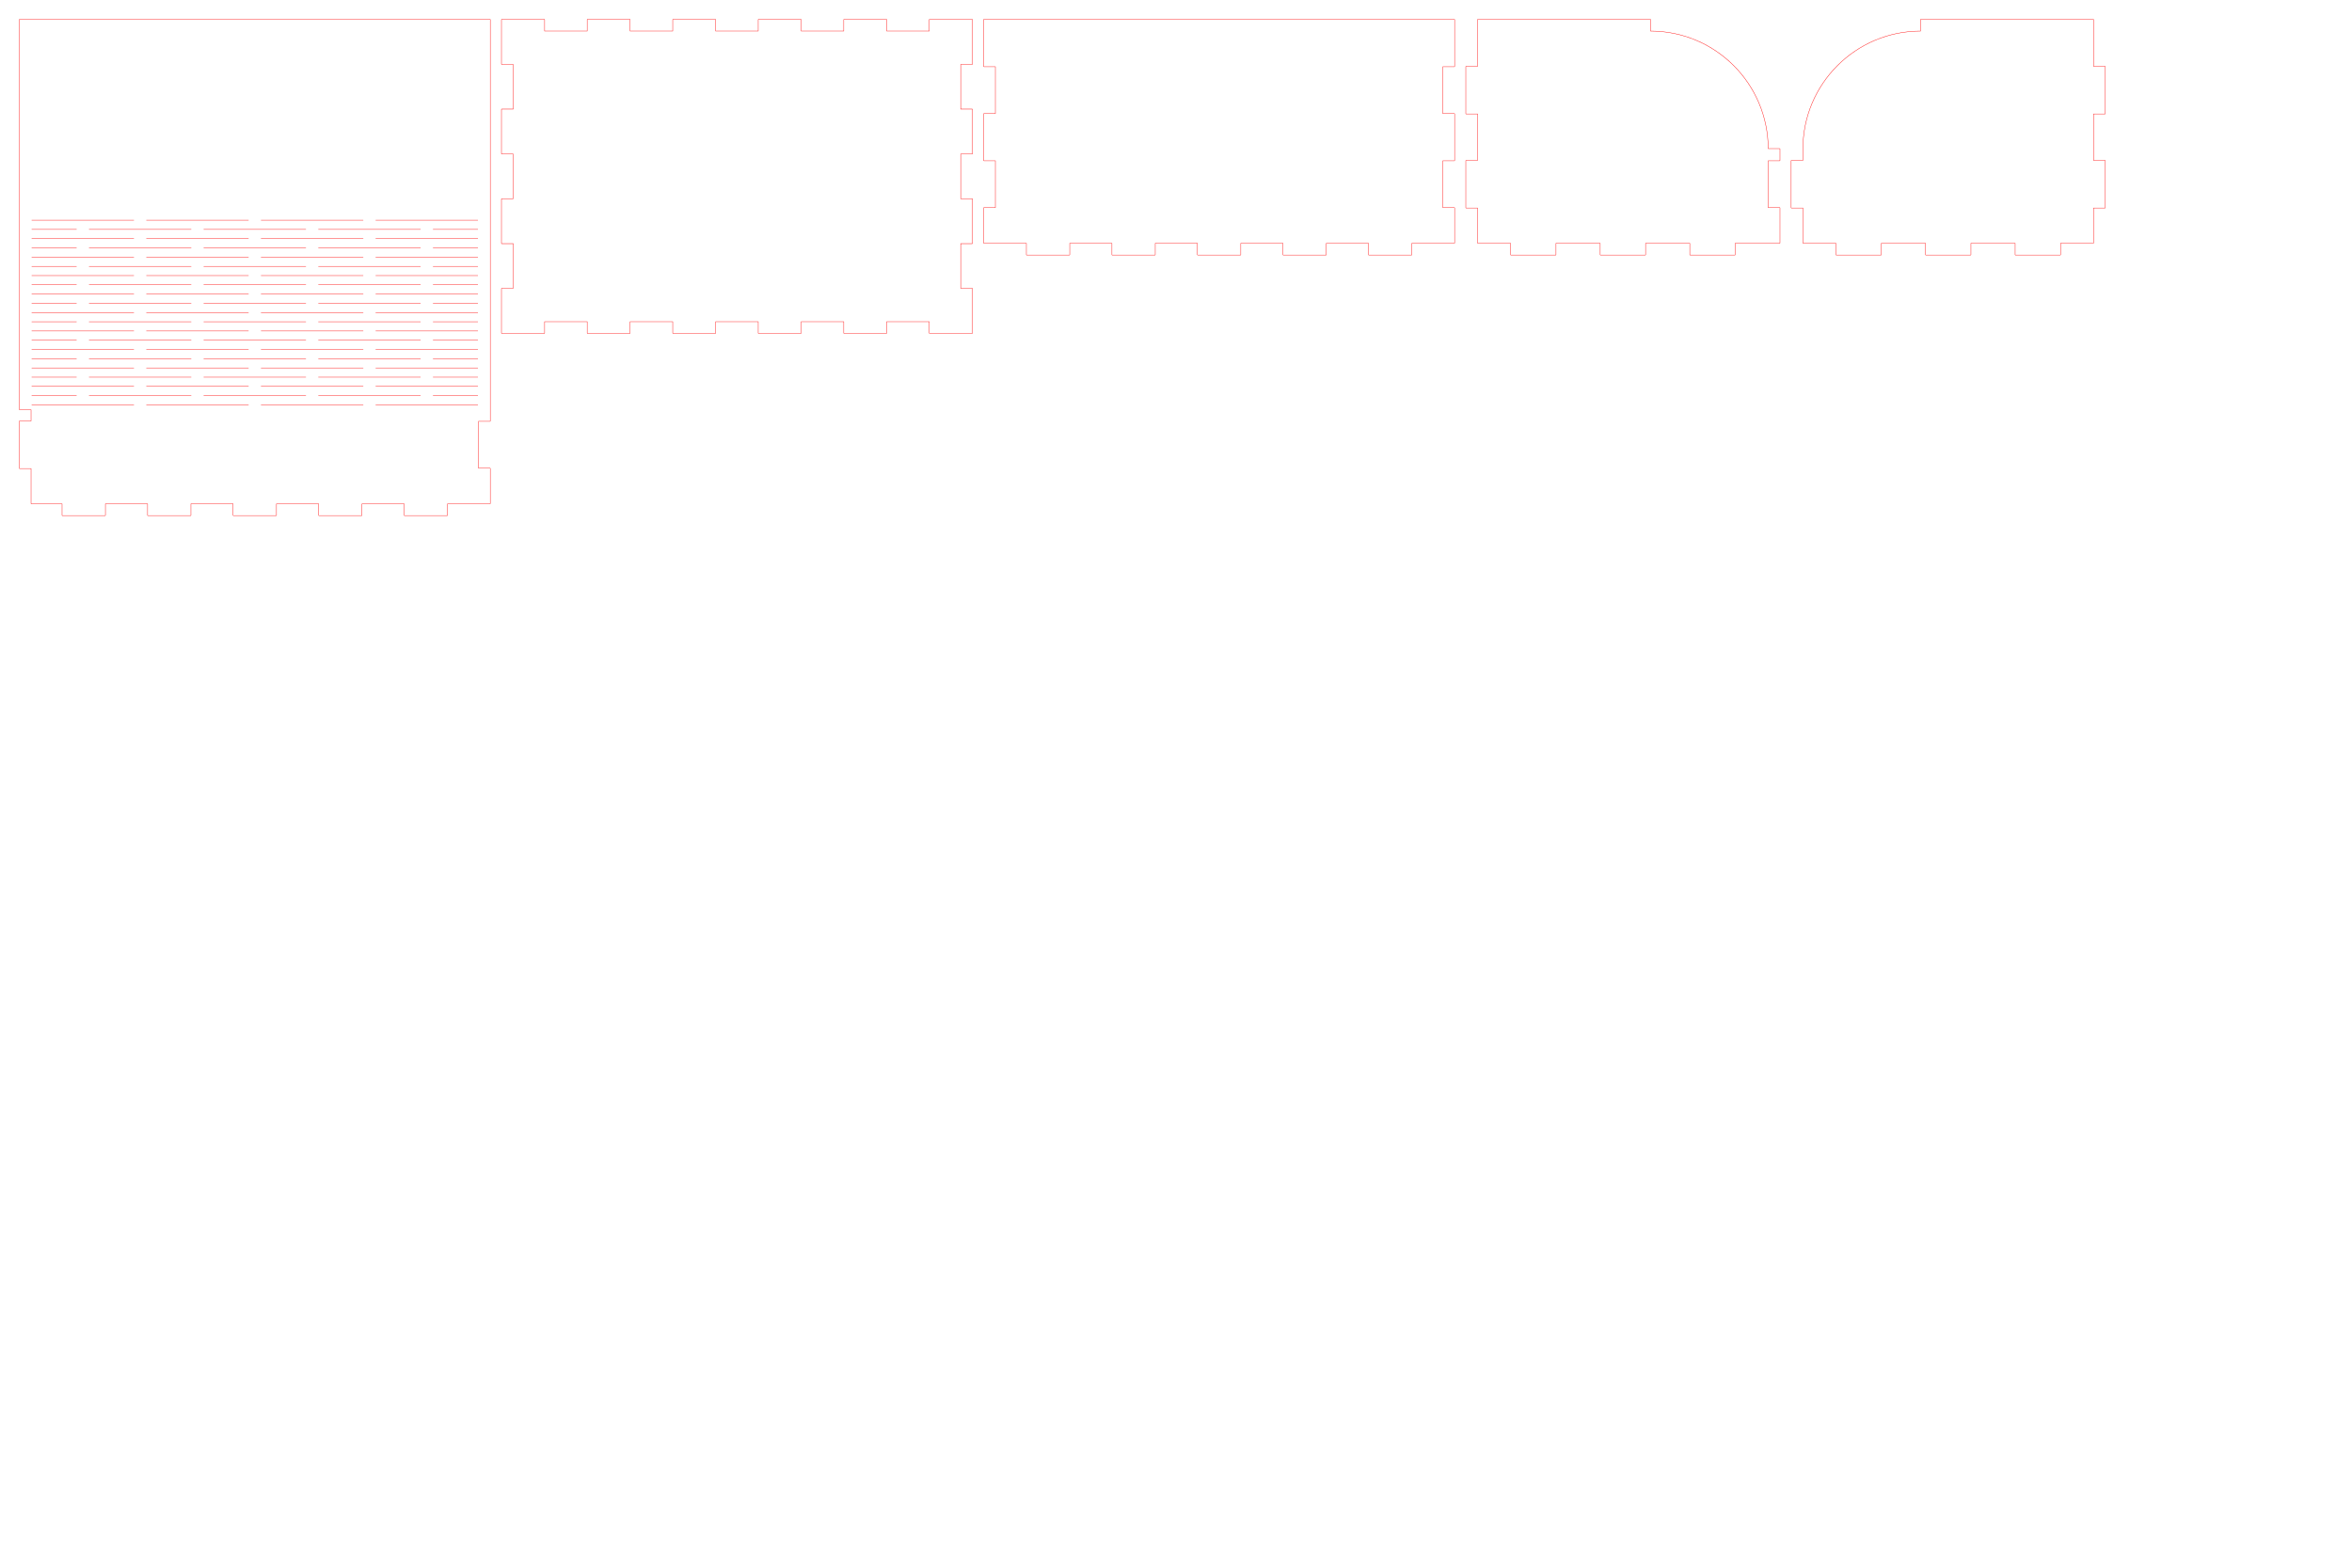
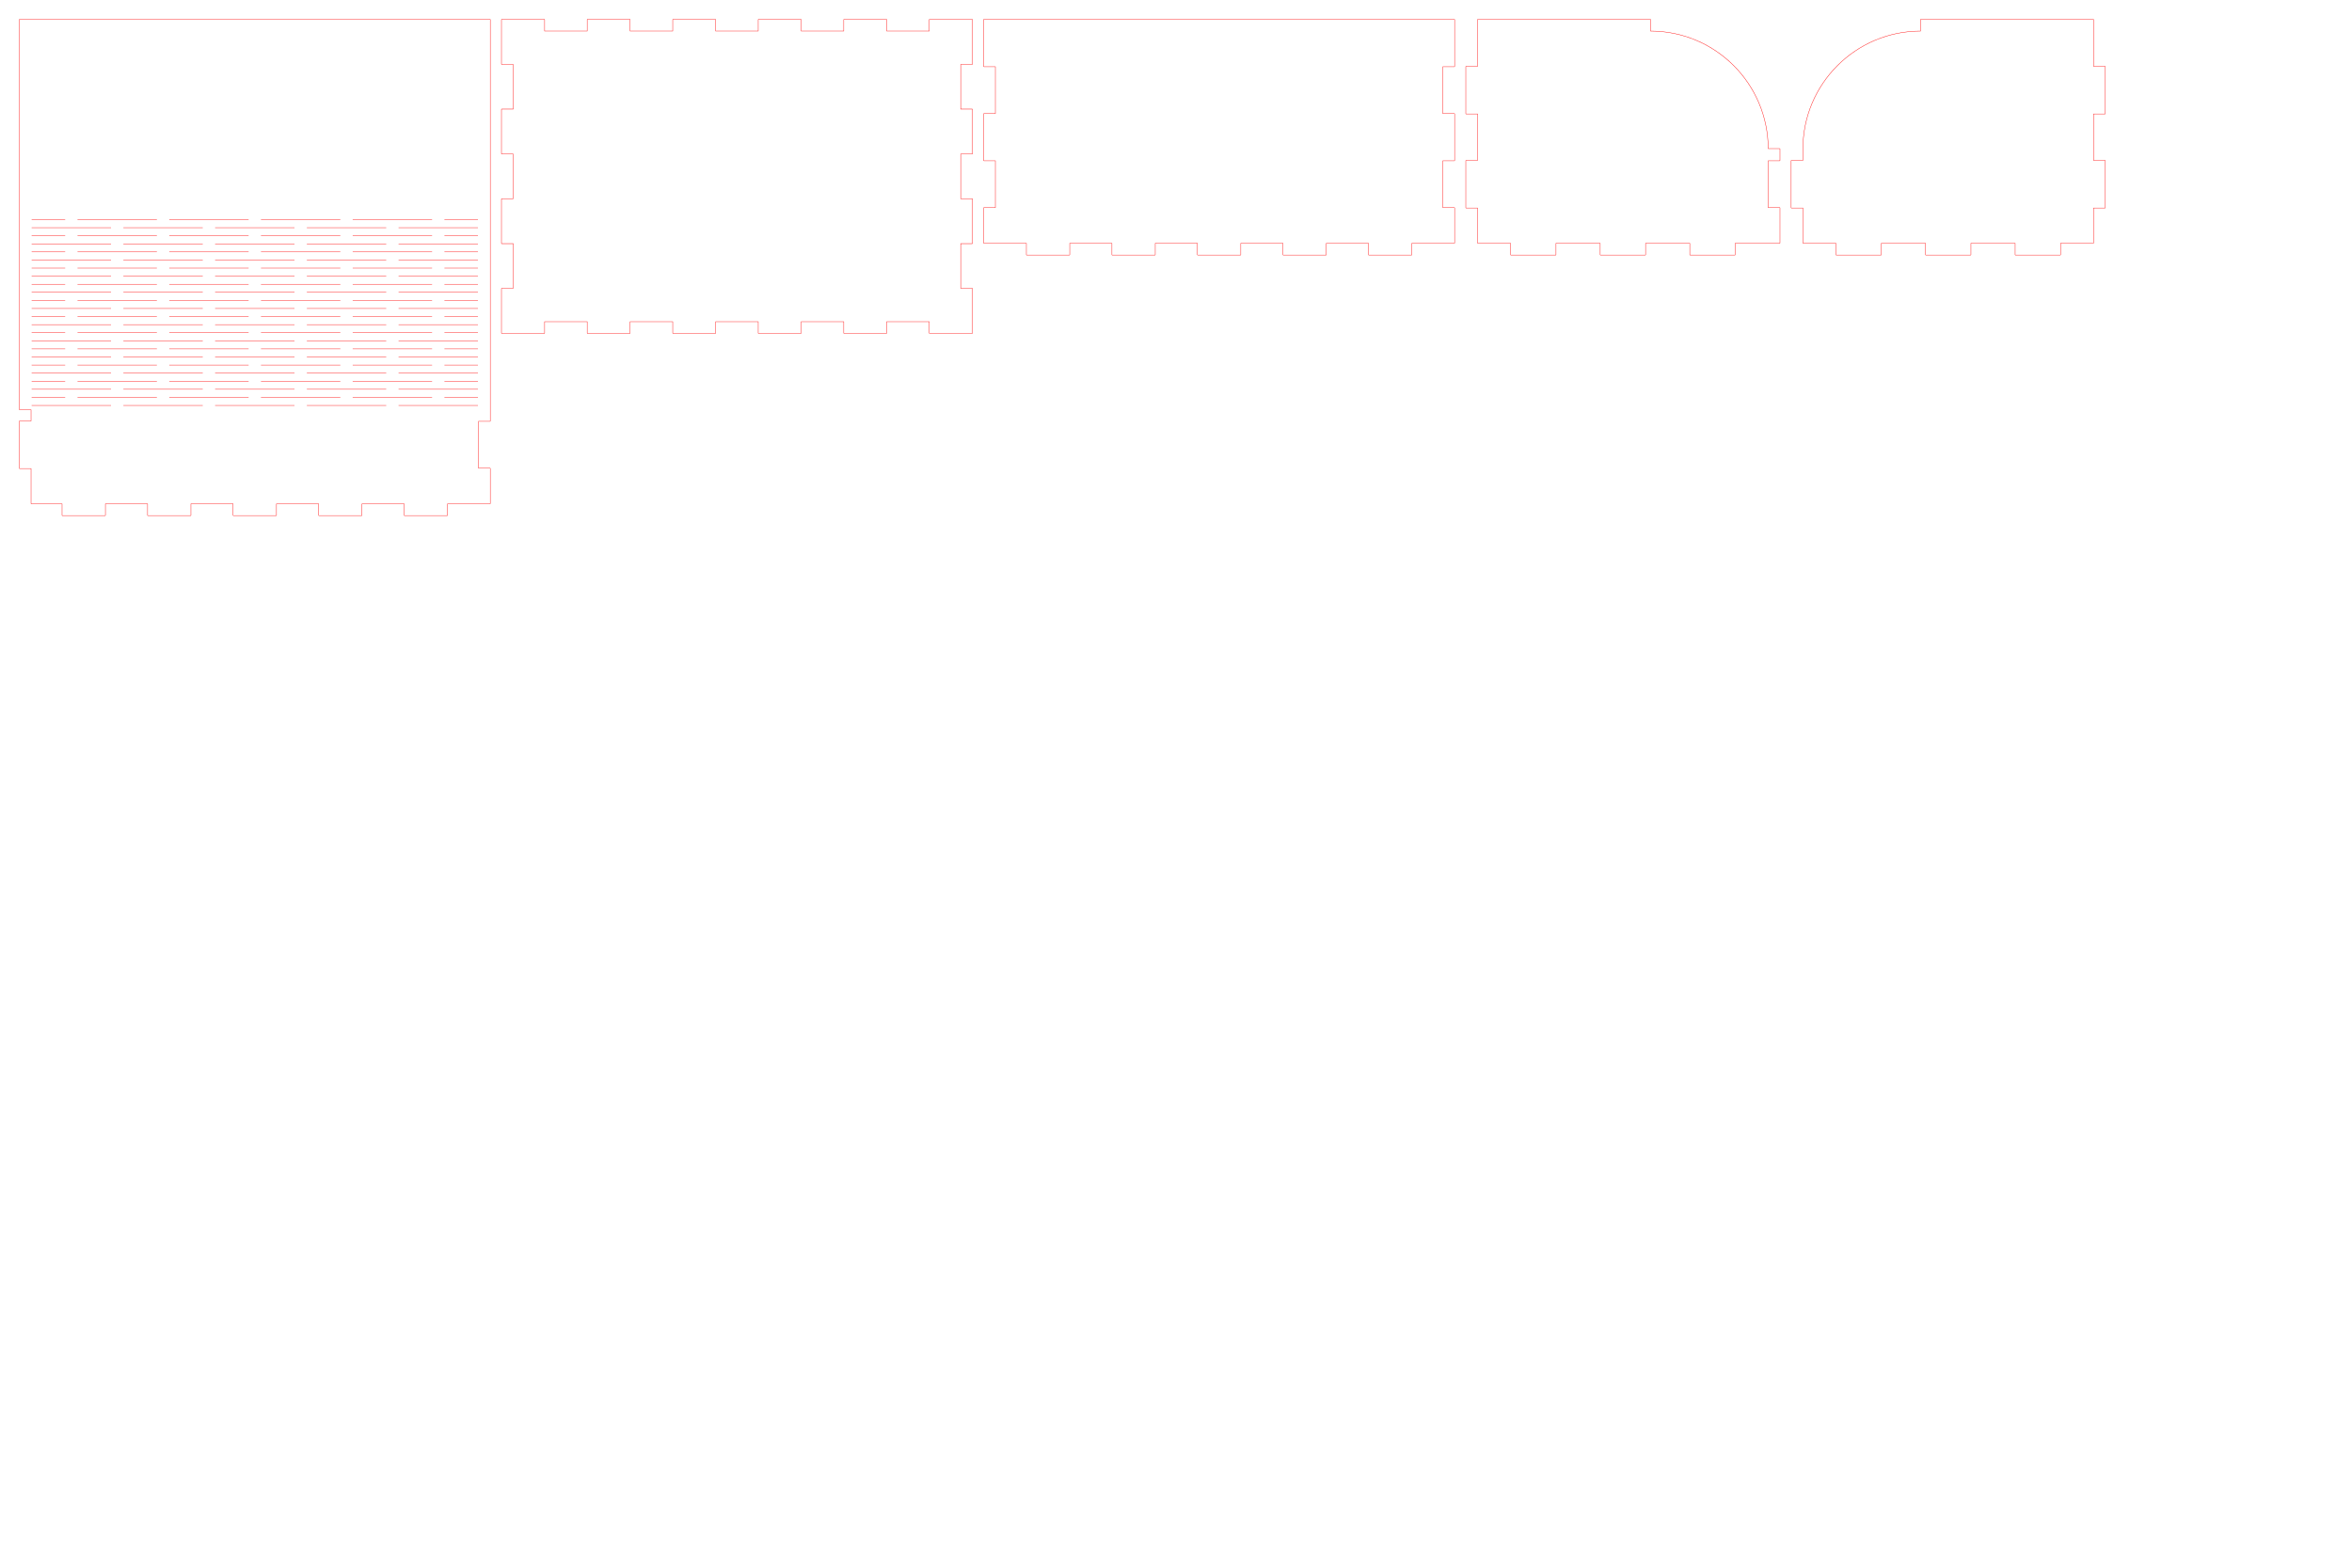
<svg xmlns="http://www.w3.org/2000/svg" width="600mm" height="400mm" viewBox="0 0 600 400">
  <g id="CUT" fill="none" stroke="#FF0000" stroke-width="0.1">
    <path d="M128 85.075 L138.859 85.075 A0.075 0.075 0 0 0 138.934 85 L138.934 82.075 L149.793 82.075 L149.793 85 A0.075 0.075 0 0 0 149.868 85.075 L160.677 85.075 A0.075 0.075 0 0 0 160.752 85 L160.752 82.075 L171.611 82.075 L171.611 85 A0.075 0.075 0 0 0 171.686 85.075 L182.495 85.075 A0.075 0.075 0 0 0 182.571 85 L182.571 82.075 L193.429 82.075 L193.429 85 A0.075 0.075 0 0 0 193.505 85.075 L204.314 85.075 A0.075 0.075 0 0 0 204.389 85 L204.389 82.075 L215.248 82.075 L215.248 85 A0.075 0.075 0 0 0 215.323 85.075 L226.132 85.075 A0.075 0.075 0 0 0 226.207 85 L226.207 82.075 L237.066 82.075 L237.066 85 A0.075 0.075 0 0 0 237.141 85.075 L248 85.075 A0.075 0.075 0 0 0 248.075 85 L248.075 73.621 A0.075 0.075 0 0 0 248 73.546 L245.075 73.546 L245.075 62.168 L248 62.168 A0.075 0.075 0 0 0 248.075 62.093 L248.075 50.764 A0.075 0.075 0 0 0 248 50.689 L245.075 50.689 L245.075 39.311 L248 39.311 A0.075 0.075 0 0 0 248.075 39.236 L248.075 27.907 A0.075 0.075 0 0 0 248 27.832 L245.075 27.832 L245.075 16.454 L248 16.454 A0.075 0.075 0 0 0 248.075 16.379 L248.075 5 A0.075 0.075 0 0 0 248 4.925 L237.141 4.925 A0.075 0.075 0 0 0 237.066 5 L237.066 7.925 L226.207 7.925 L226.207 5 A0.075 0.075 0 0 0 226.132 4.925 L215.323 4.925 A0.075 0.075 0 0 0 215.248 5 L215.248 7.925 L204.389 7.925 L204.389 5 A0.075 0.075 0 0 0 204.314 4.925 L193.505 4.925 A0.075 0.075 0 0 0 193.429 5 L193.429 7.925 L182.571 7.925 L182.571 5 A0.075 0.075 0 0 0 182.495 4.925 L171.686 4.925 A0.075 0.075 0 0 0 171.611 5 L171.611 7.925 L160.752 7.925 L160.752 5 A0.075 0.075 0 0 0 160.677 4.925 L149.868 4.925 A0.075 0.075 0 0 0 149.793 5 L149.793 7.925 L138.934 7.925 L138.934 5 A0.075 0.075 0 0 0 138.859 4.925 L128 4.925 A0.075 0.075 0 0 0 127.925 5 L127.925 16.379 A0.075 0.075 0 0 0 128 16.454 L130.925 16.454 L130.925 27.832 L128 27.832 A0.075 0.075 0 0 0 127.925 27.907 L127.925 39.236 A0.075 0.075 0 0 0 128 39.311 L130.925 39.311 L130.925 50.689 L128 50.689 A0.075 0.075 0 0 0 127.925 50.764 L127.925 62.093 A0.075 0.075 0 0 0 128 62.168 L130.925 62.168 L130.925 73.546 L128 73.546 A0.075 0.075 0 0 0 127.925 73.621 L127.925 85 A0.075 0.075 0 0 0 128 85.075 Z" />
    <path d="M251 62.075 L261.834 62.075 L261.834 65 A0.075 0.075 0 0 0 261.909 65.075 L272.818 65.075 A0.075 0.075 0 0 0 272.893 65 L272.893 62.075 L283.652 62.075 L283.652 65 A0.075 0.075 0 0 0 283.727 65.075 L294.636 65.075 A0.075 0.075 0 0 0 294.711 65 L294.711 62.075 L305.471 62.075 L305.471 65 A0.075 0.075 0 0 0 305.546 65.075 L316.454 65.075 A0.075 0.075 0 0 0 316.529 65 L316.529 62.075 L327.289 62.075 L327.289 65 A0.075 0.075 0 0 0 327.364 65.075 L338.273 65.075 A0.075 0.075 0 0 0 338.348 65 L338.348 62.075 L349.107 62.075 L349.107 65 A0.075 0.075 0 0 0 349.182 65.075 L360.091 65.075 A0.075 0.075 0 0 0 360.166 65 L360.166 62.075 L371 62.075 A0.075 0.075 0 0 0 371.075 62 L371.075 53.05 A0.075 0.075 0 0 0 371 52.975 L368.075 52.975 L368.075 41.025 L371 41.025 A0.075 0.075 0 0 0 371.075 40.95 L371.075 29.05 A0.075 0.075 0 0 0 371 28.975 L368.075 28.975 L368.075 17.025 L371 17.025 A0.075 0.075 0 0 0 371.075 16.95 L371.075 5 A0.075 0.075 0 0 0 371 4.925 L251 4.925 A0.075 0.075 0 0 0 250.925 5 L250.925 16.95 A0.075 0.075 0 0 0 251 17.025 L253.925 17.025 L253.925 28.975 L251 28.975 A0.075 0.075 0 0 0 250.925 29.05 L250.925 40.95 A0.075 0.075 0 0 0 251 41.025 L253.925 41.025 L253.925 52.975 L251 52.975 A0.075 0.075 0 0 0 250.925 53.05 L250.925 62 A0.075 0.075 0 0 0 251 62.075 Z" />
    <path d="M451.075 37.925 A30.075 30.075 0 0 0 421.075 7.925 L421.075 5 A0.075 0.075 0 0 0 421 4.925 L377 4.925 A0.075 0.075 0 0 0 376.925 5 L376.925 16.925 L374 16.925 A0.075 0.075 0 0 0 373.925 17 L373.925 29 A0.075 0.075 0 0 0 374 29.075 L376.925 29.075 L376.925 40.925 L374 40.925 A0.075 0.075 0 0 0 373.925 41 L373.925 53 A0.075 0.075 0 0 0 374 53.075 L376.925 53.075 L376.925 62 A0.075 0.075 0 0 0 377 62.075 L385.354 62.075 L385.354 65 A0.075 0.075 0 0 0 385.429 65.075 L396.857 65.075 A0.075 0.075 0 0 0 396.932 65 L396.932 62.075 L408.211 62.075 L408.211 65 A0.075 0.075 0 0 0 408.286 65.075 L419.714 65.075 A0.075 0.075 0 0 0 419.789 65 L419.789 62.075 L431.068 62.075 L431.068 65 A0.075 0.075 0 0 0 431.143 65.075 L442.571 65.075 A0.075 0.075 0 0 0 442.646 65 L442.646 62.075 L454 62.075 A0.075 0.075 0 0 0 454.075 62 L454.075 53.05 A0.075 0.075 0 0 0 454 52.975 L451.075 52.975 L451.075 41.025 L454 41.025 A0.075 0.075 0 0 0 454.075 40.95 L454.075 38 A0.075 0.075 0 0 0 454 37.925 Z" />
    <path d="M5 119.555 L7.925 119.555 L7.925 128.48 A0.075 0.075 0 0 0 8 128.555 L15.834 128.555 L15.834 131.48 A0.075 0.075 0 0 0 15.909 131.555 L26.818 131.555 A0.075 0.075 0 0 0 26.893 131.48 L26.893 128.555 L37.652 128.555 L37.652 131.48 A0.075 0.075 0 0 0 37.727 131.555 L48.636 131.555 A0.075 0.075 0 0 0 48.711 131.48 L48.711 128.555 L59.471 128.555 L59.471 131.48 A0.075 0.075 0 0 0 59.545 131.555 L70.454 131.555 A0.075 0.075 0 0 0 70.529 131.48 L70.529 128.555 L81.289 128.555 L81.289 131.48 A0.075 0.075 0 0 0 81.364 131.555 L92.273 131.555 A0.075 0.075 0 0 0 92.348 131.48 L92.348 128.555 L103.107 128.555 L103.107 131.48 A0.075 0.075 0 0 0 103.182 131.555 L114.091 131.555 A0.075 0.075 0 0 0 114.166 131.48 L114.166 128.555 L125 128.555 A0.075 0.075 0 0 0 125.075 128.48 L125.075 119.53 A0.075 0.075 0 0 0 125 119.455 L122.075 119.455 L122.075 107.505 L125 107.505 A0.075 0.075 0 0 0 125.075 107.43 L125.075 5 A0.075 0.075 0 0 0 125 4.925 L5 4.925 A0.075 0.075 0 0 0 4.925 5 L4.925 104.48 A0.075 0.075 0 0 0 5 104.555 L7.925 104.555 L7.925 107.405 L5 107.405 A0.075 0.075 0 0 0 4.925 107.48 L4.925 119.48 A0.075 0.075 0 0 0 5 119.555 Z" />
-     <path d="M121.925 103.302 L95.825 103.302" />
-     <path d="M92.675 103.302 L66.575 103.302" />
-     <path d="M63.425 103.302 L37.325 103.302" />
-     <path d="M34.175 103.302 L8.075 103.302" />
-     <path d="M121.925 100.946 L110.45 100.946" />
-     <path d="M107.3 100.946 L81.2 100.946" />
-     <path d="M78.05 100.946 L51.95 100.946" />
-     <path d="M48.8 100.946 L22.7 100.946" />
-     <path d="M19.55 100.946 L8.075 100.946" />
-     <path d="M121.925 98.59 L95.825 98.59" />
-     <path d="M92.675 98.59 L66.575 98.59" />
-     <path d="M63.425 98.59 L37.325 98.59" />
-     <path d="M34.175 98.59 L8.075 98.59" />
-     <path d="M121.925 96.233 L110.45 96.233" />
-     <path d="M107.3 96.233 L81.2 96.233" />
-     <path d="M78.05 96.233 L51.95 96.233" />
-     <path d="M48.8 96.233 L22.7 96.233" />
-     <path d="M19.55 96.233 L8.075 96.233" />
-     <path d="M121.925 93.877 L95.825 93.877" />
-     <path d="M92.675 93.877 L66.575 93.877" />
-     <path d="M63.425 93.877 L37.325 93.877" />
-     <path d="M34.175 93.877 L8.075 93.877" />
-     <path d="M121.925 91.521 L110.45 91.521" />
-     <path d="M107.3 91.521 L81.2 91.521" />
-     <path d="M78.05 91.521 L51.95 91.521" />
-     <path d="M48.8 91.521 L22.7 91.521" />
-     <path d="M19.55 91.521 L8.075 91.521" />
-     <path d="M121.925 89.165 L95.825 89.165" />
-     <path d="M92.675 89.165 L66.575 89.165" />
-     <path d="M63.425 89.165 L37.325 89.165" />
-     <path d="M34.175 89.165 L8.075 89.165" />
-     <path d="M121.925 86.809 L110.45 86.809" />
-     <path d="M107.3 86.809 L81.2 86.809" />
-     <path d="M78.05 86.809 L51.95 86.809" />
-     <path d="M48.8 86.809 L22.7 86.809" />
-     <path d="M19.55 86.809 L8.075 86.809" />
-     <path d="M121.925 84.452 L95.825 84.452" />
-     <path d="M92.675 84.452 L66.575 84.452" />
-     <path d="M63.425 84.452 L37.325 84.452" />
-     <path d="M34.175 84.452 L8.075 84.452" />
-     <path d="M121.925 82.096 L110.45 82.096" />
-     <path d="M107.3 82.096 L81.2 82.096" />
-     <path d="M78.05 82.096 L51.95 82.096" />
-     <path d="M48.8 82.096 L22.7 82.096" />
-     <path d="M19.55 82.096 L8.075 82.096" />
-     <path d="M121.925 79.74 L95.825 79.74" />
-     <path d="M92.675 79.74 L66.575 79.74" />
-     <path d="M63.425 79.74 L37.325 79.74" />
-     <path d="M34.175 79.74 L8.075 79.74" />
-     <path d="M121.925 77.384 L110.45 77.384" />
-     <path d="M107.3 77.384 L81.2 77.384" />
-     <path d="M78.05 77.384 L51.95 77.384" />
-     <path d="M48.8 77.384 L22.7 77.384" />
-     <path d="M19.55 77.384 L8.075 77.384" />
-     <path d="M121.925 75.028 L95.825 75.028" />
-     <path d="M92.675 75.028 L66.575 75.028" />
-     <path d="M63.425 75.028 L37.325 75.028" />
-     <path d="M34.175 75.028 L8.075 75.028" />
-     <path d="M121.925 72.671 L110.45 72.671" />
-     <path d="M107.3 72.671 L81.2 72.671" />
-     <path d="M78.05 72.671 L51.95 72.671" />
-     <path d="M48.8 72.671 L22.7 72.671" />
-     <path d="M19.55 72.671 L8.075 72.671" />
-     <path d="M121.925 70.315 L95.825 70.315" />
-     <path d="M92.675 70.315 L66.575 70.315" />
-     <path d="M63.425 70.315 L37.325 70.315" />
-     <path d="M34.175 70.315 L8.075 70.315" />
-     <path d="M121.925 67.959 L110.45 67.959" />
-     <path d="M107.3 67.959 L81.2 67.959" />
-     <path d="M78.05 67.959 L51.95 67.959" />
-     <path d="M48.8 67.959 L22.7 67.959" />
-     <path d="M19.55 67.959 L8.075 67.959" />
-     <path d="M121.925 65.603 L95.825 65.603" />
-     <path d="M92.675 65.603 L66.575 65.603" />
-     <path d="M63.425 65.603 L37.325 65.603" />
-     <path d="M34.175 65.603 L8.075 65.603" />
-     <path d="M121.925 63.247 L110.45 63.247" />
-     <path d="M107.3 63.247 L81.2 63.247" />
-     <path d="M78.05 63.247 L51.95 63.247" />
-     <path d="M48.8 63.247 L22.7 63.247" />
-     <path d="M19.55 63.247 L8.075 63.247" />
-     <path d="M121.925 60.891 L95.825 60.891" />
-     <path d="M92.675 60.891 L66.575 60.891" />
-     <path d="M63.425 60.891 L37.325 60.891" />
-     <path d="M34.175 60.891 L8.075 60.891" />
-     <path d="M121.925 58.534 L110.45 58.534" />
-     <path d="M107.3 58.534 L81.2 58.534" />
-     <path d="M78.05 58.534 L51.95 58.534" />
-     <path d="M48.8 58.534 L22.7 58.534" />
-     <path d="M19.55 58.534 L8.075 58.534" />
-     <path d="M121.925 56.178 L95.825 56.178" />
-     <path d="M92.675 56.178 L66.575 56.178" />
-     <path d="M63.425 56.178 L37.325 56.178" />
-     <path d="M34.175 56.178 L8.075 56.178" />
+     <path d="M121.925 103.449 L101.675 103.449" />
+     <path d="M98.525 103.449 L78.275 103.449" />
+     <path d="M75.125 103.449 L54.875 103.449" />
+     <path d="M51.725 103.449 L31.475 103.449" />
+     <path d="M28.325 103.449 L8.075 103.449" />
+     <path d="M121.925 101.388 L113.375 101.388" />
+     <path d="M110.225 101.388 L89.975 101.388" />
+     <path d="M86.825 101.388 L66.575 101.388" />
+     <path d="M63.425 101.388 L43.175 101.388" />
+     <path d="M40.025 101.388 L19.775 101.388" />
+     <path d="M16.625 101.388 L8.075 101.388" />
+     <path d="M121.925 99.326 L101.675 99.326" />
+     <path d="M98.525 99.326 L78.275 99.326" />
+     <path d="M75.125 99.326 L54.875 99.326" />
+     <path d="M51.725 99.326 L31.475 99.326" />
+     <path d="M28.325 99.326 L8.075 99.326" />
+     <path d="M121.925 97.264 L113.375 97.264" />
+     <path d="M110.225 97.264 L89.975 97.264" />
+     <path d="M86.825 97.264 L66.575 97.264" />
+     <path d="M63.425 97.264 L43.175 97.264" />
+     <path d="M40.025 97.264 L19.775 97.264" />
+     <path d="M16.625 97.264 L8.075 97.264" />
+     <path d="M121.925 95.203 L101.675 95.203" />
+     <path d="M98.525 95.203 L78.275 95.203" />
+     <path d="M75.125 95.203 L54.875 95.203" />
+     <path d="M51.725 95.203 L31.475 95.203" />
+     <path d="M28.325 95.203 L8.075 95.203" />
+     <path d="M121.925 93.141 L113.375 93.141" />
+     <path d="M110.225 93.141 L89.975 93.141" />
+     <path d="M86.825 93.141 L66.575 93.141" />
+     <path d="M63.425 93.141 L43.175 93.141" />
+     <path d="M40.025 93.141 L19.775 93.141" />
+     <path d="M16.625 93.141 L8.075 93.141" />
+     <path d="M121.925 91.079 L101.675 91.079" />
+     <path d="M98.525 91.079 L78.275 91.079" />
+     <path d="M75.125 91.079 L54.875 91.079" />
+     <path d="M51.725 91.079 L31.475 91.079" />
+     <path d="M28.325 91.079 L8.075 91.079" />
+     <path d="M121.925 89.018 L113.375 89.018" />
+     <path d="M110.225 89.018 L89.975 89.018" />
+     <path d="M86.825 89.018 L66.575 89.018" />
+     <path d="M63.425 89.018 L43.175 89.018" />
+     <path d="M40.025 89.018 L19.775 89.018" />
+     <path d="M16.625 89.018 L8.075 89.018" />
+     <path d="M121.925 86.956 L101.675 86.956" />
+     <path d="M98.525 86.956 L78.275 86.956" />
+     <path d="M75.125 86.956 L54.875 86.956" />
+     <path d="M51.725 86.956 L31.475 86.956" />
+     <path d="M28.325 86.956 L8.075 86.956" />
+     <path d="M121.925 84.894 L113.375 84.894" />
+     <path d="M110.225 84.894 L89.975 84.894" />
+     <path d="M86.825 84.894 L66.575 84.894" />
+     <path d="M63.425 84.894 L43.175 84.894" />
+     <path d="M40.025 84.894 L19.775 84.894" />
+     <path d="M16.625 84.894 L8.075 84.894" />
+     <path d="M121.925 82.832 L101.675 82.832" />
+     <path d="M98.525 82.832 L78.275 82.832" />
+     <path d="M75.125 82.832 L54.875 82.832" />
+     <path d="M51.725 82.832 L31.475 82.832" />
+     <path d="M28.325 82.832 L8.075 82.832" />
+     <path d="M121.925 80.771 L113.375 80.771" />
+     <path d="M110.225 80.771 L89.975 80.771" />
+     <path d="M86.825 80.771 L66.575 80.771" />
+     <path d="M63.425 80.771 L43.175 80.771" />
+     <path d="M40.025 80.771 L19.775 80.771" />
+     <path d="M16.625 80.771 L8.075 80.771" />
+     <path d="M121.925 78.709 L101.675 78.709" />
+     <path d="M98.525 78.709 L78.275 78.709" />
+     <path d="M75.125 78.709 L54.875 78.709" />
+     <path d="M51.725 78.709 L31.475 78.709" />
+     <path d="M28.325 78.709 L8.075 78.709" />
+     <path d="M121.925 76.647 L113.375 76.647" />
+     <path d="M110.225 76.647 L89.975 76.647" />
+     <path d="M86.825 76.647 L66.575 76.647" />
+     <path d="M63.425 76.647 L43.175 76.647" />
+     <path d="M40.025 76.647 L19.775 76.647" />
+     <path d="M16.625 76.647 L8.075 76.647" />
+     <path d="M121.925 74.586 L101.675 74.586" />
+     <path d="M98.525 74.586 L78.275 74.586" />
+     <path d="M75.125 74.586 L54.875 74.586" />
+     <path d="M51.725 74.586 L31.475 74.586" />
+     <path d="M28.325 74.586 L8.075 74.586" />
+     <path d="M121.925 72.524 L113.375 72.524" />
+     <path d="M110.225 72.524 L89.975 72.524" />
+     <path d="M86.825 72.524 L66.575 72.524" />
+     <path d="M63.425 72.524 L43.175 72.524" />
+     <path d="M40.025 72.524 L19.775 72.524" />
+     <path d="M16.625 72.524 L8.075 72.524" />
+     <path d="M121.925 70.463 L101.675 70.463" />
+     <path d="M98.525 70.463 L78.275 70.463" />
+     <path d="M75.125 70.463 L54.875 70.463" />
+     <path d="M51.725 70.463 L31.475 70.463" />
+     <path d="M28.325 70.463 L8.075 70.463" />
+     <path d="M121.925 68.401 L113.375 68.401" />
+     <path d="M110.225 68.401 L89.975 68.401" />
+     <path d="M86.825 68.401 L66.575 68.401" />
+     <path d="M63.425 68.401 L43.175 68.401" />
+     <path d="M40.025 68.401 L19.775 68.401" />
+     <path d="M16.625 68.401 L8.075 68.401" />
+     <path d="M121.925 66.339 L101.675 66.339" />
+     <path d="M98.525 66.339 L78.275 66.339" />
+     <path d="M75.125 66.339 L54.875 66.339" />
+     <path d="M51.725 66.339 L31.475 66.339" />
+     <path d="M28.325 66.339 L8.075 66.339" />
+     <path d="M121.925 64.278 L113.375 64.278" />
+     <path d="M110.225 64.278 L89.975 64.278" />
+     <path d="M86.825 64.278 L66.575 64.278" />
+     <path d="M63.425 64.278 L43.175 64.278" />
+     <path d="M40.025 64.278 L19.775 64.278" />
+     <path d="M16.625 64.278 L8.075 64.278" />
+     <path d="M121.925 62.216 L101.675 62.216" />
+     <path d="M98.525 62.216 L78.275 62.216" />
+     <path d="M75.125 62.216 L54.875 62.216" />
+     <path d="M51.725 62.216 L31.475 62.216" />
+     <path d="M28.325 62.216 L8.075 62.216" />
+     <path d="M121.925 60.154 L113.375 60.154" />
+     <path d="M110.225 60.154 L89.975 60.154" />
+     <path d="M86.825 60.154 L66.575 60.154" />
+     <path d="M63.425 60.154 L43.175 60.154" />
+     <path d="M40.025 60.154 L19.775 60.154" />
+     <path d="M16.625 60.154 L8.075 60.154" />
+     <path d="M121.925 58.093 L101.675 58.093" />
+     <path d="M98.525 58.093 L78.275 58.093" />
+     <path d="M75.125 58.093 L54.875 58.093" />
+     <path d="M51.725 58.093 L31.475 58.093" />
+     <path d="M28.325 58.093 L8.075 58.093" />
+     <path d="M121.925 56.031 L113.375 56.031" />
+     <path d="M110.225 56.031 L89.975 56.031" />
+     <path d="M86.825 56.031 L66.575 56.031" />
+     <path d="M63.425 56.031 L43.175 56.031" />
+     <path d="M40.025 56.031 L19.775 56.031" />
+     <path d="M16.625 56.031 L8.075 56.031" />
    <path d="M489.925 7.925 A30.075 30.075 0 0 0 459.925 38 L459.925 40.925 L457 40.925 A0.075 0.075 0 0 0 456.925 41 L456.925 53 A0.075 0.075 0 0 0 457 53.075 L459.925 53.075 L459.925 62 A0.075 0.075 0 0 0 460 62.075 L468.354 62.075 L468.354 65 A0.075 0.075 0 0 0 468.429 65.075 L479.857 65.075 A0.075 0.075 0 0 0 479.932 65 L479.932 62.075 L491.211 62.075 L491.211 65 A0.075 0.075 0 0 0 491.286 65.075 L502.714 65.075 A0.075 0.075 0 0 0 502.789 65 L502.789 62.075 L514.068 62.075 L514.068 65 A0.075 0.075 0 0 0 514.143 65.075 L525.571 65.075 A0.075 0.075 0 0 0 525.646 65 L525.646 62.075 L534 62.075 A0.075 0.075 0 0 0 534.075 62 L534.075 53.075 L537 53.075 A0.075 0.075 0 0 0 537.075 53 L537.075 41 A0.075 0.075 0 0 0 537 40.925 L534.075 40.925 L534.075 29.075 L537 29.075 A0.075 0.075 0 0 0 537.075 29 L537.075 17 A0.075 0.075 0 0 0 537 16.925 L534.075 16.925 L534.075 5 A0.075 0.075 0 0 0 534 4.925 L490 4.925 A0.075 0.075 0 0 0 489.925 5 Z" />
  </g>
</svg>
